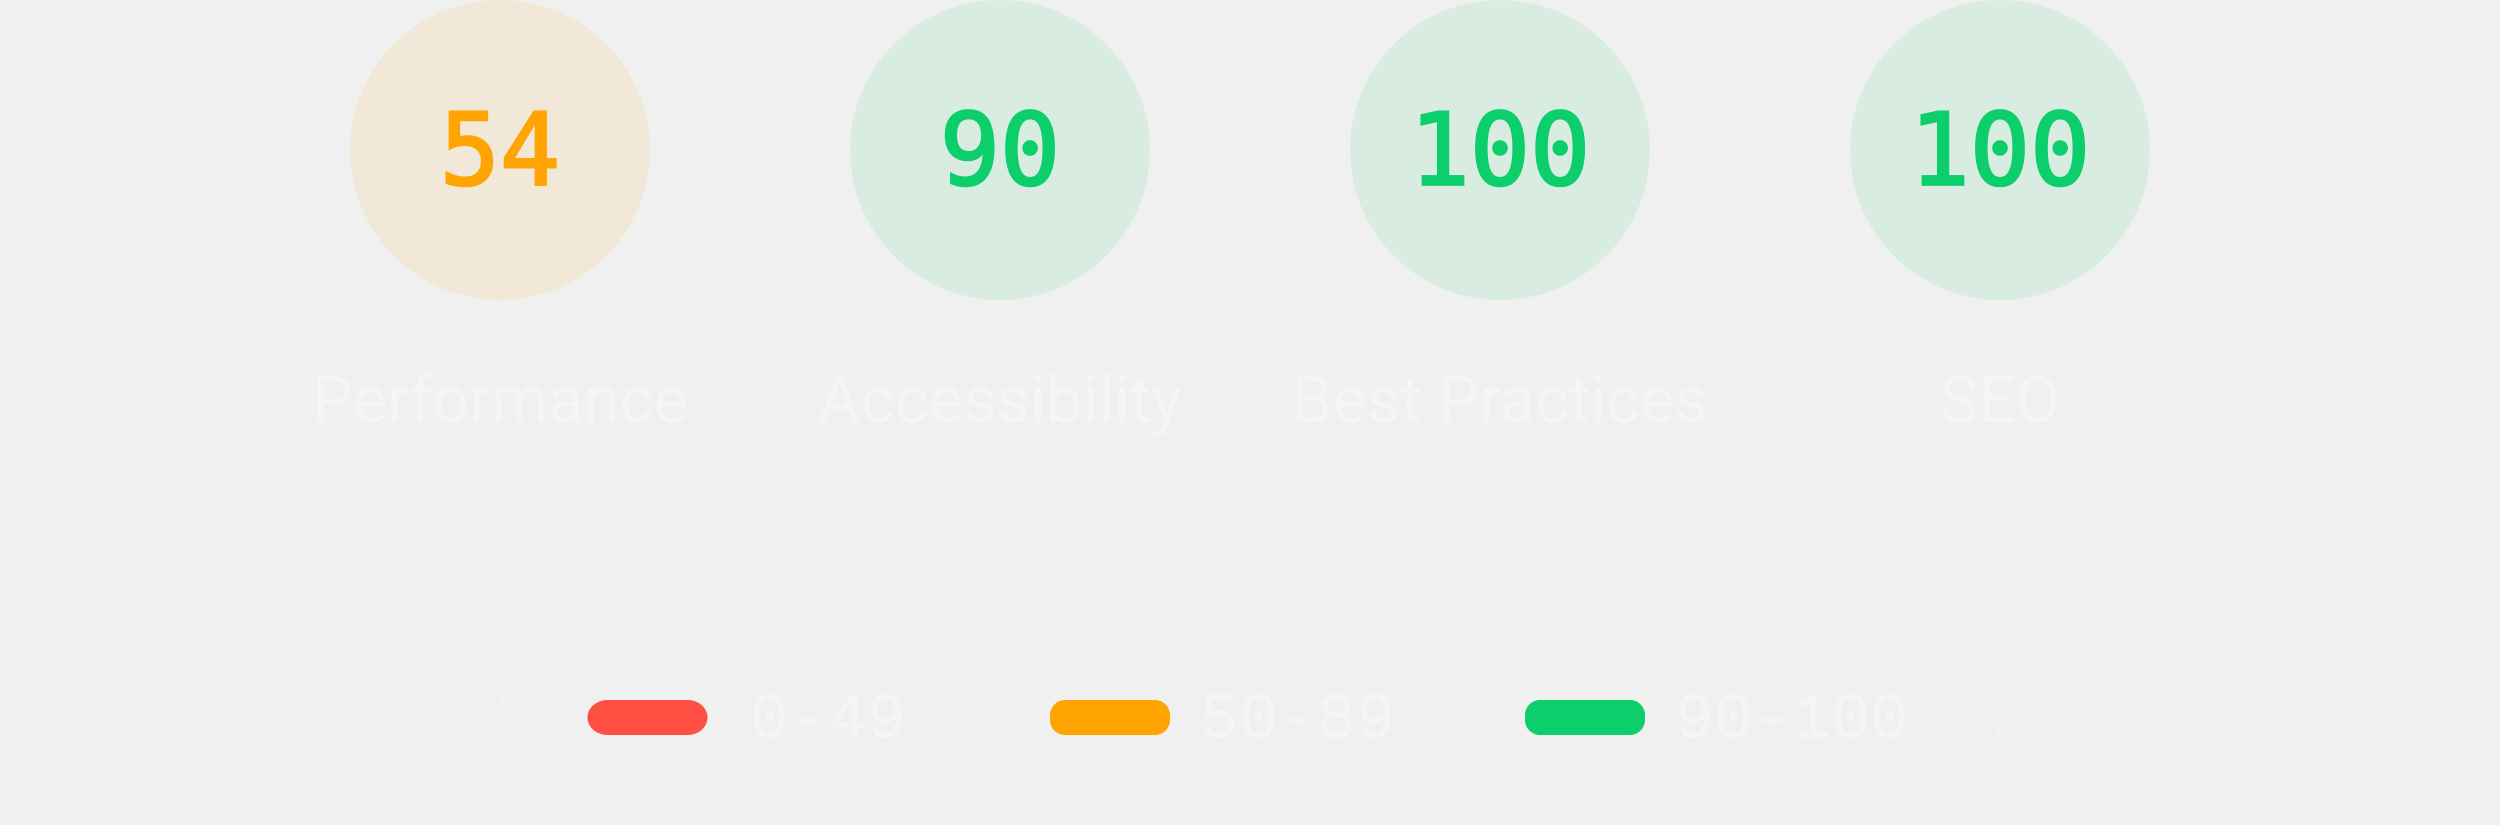
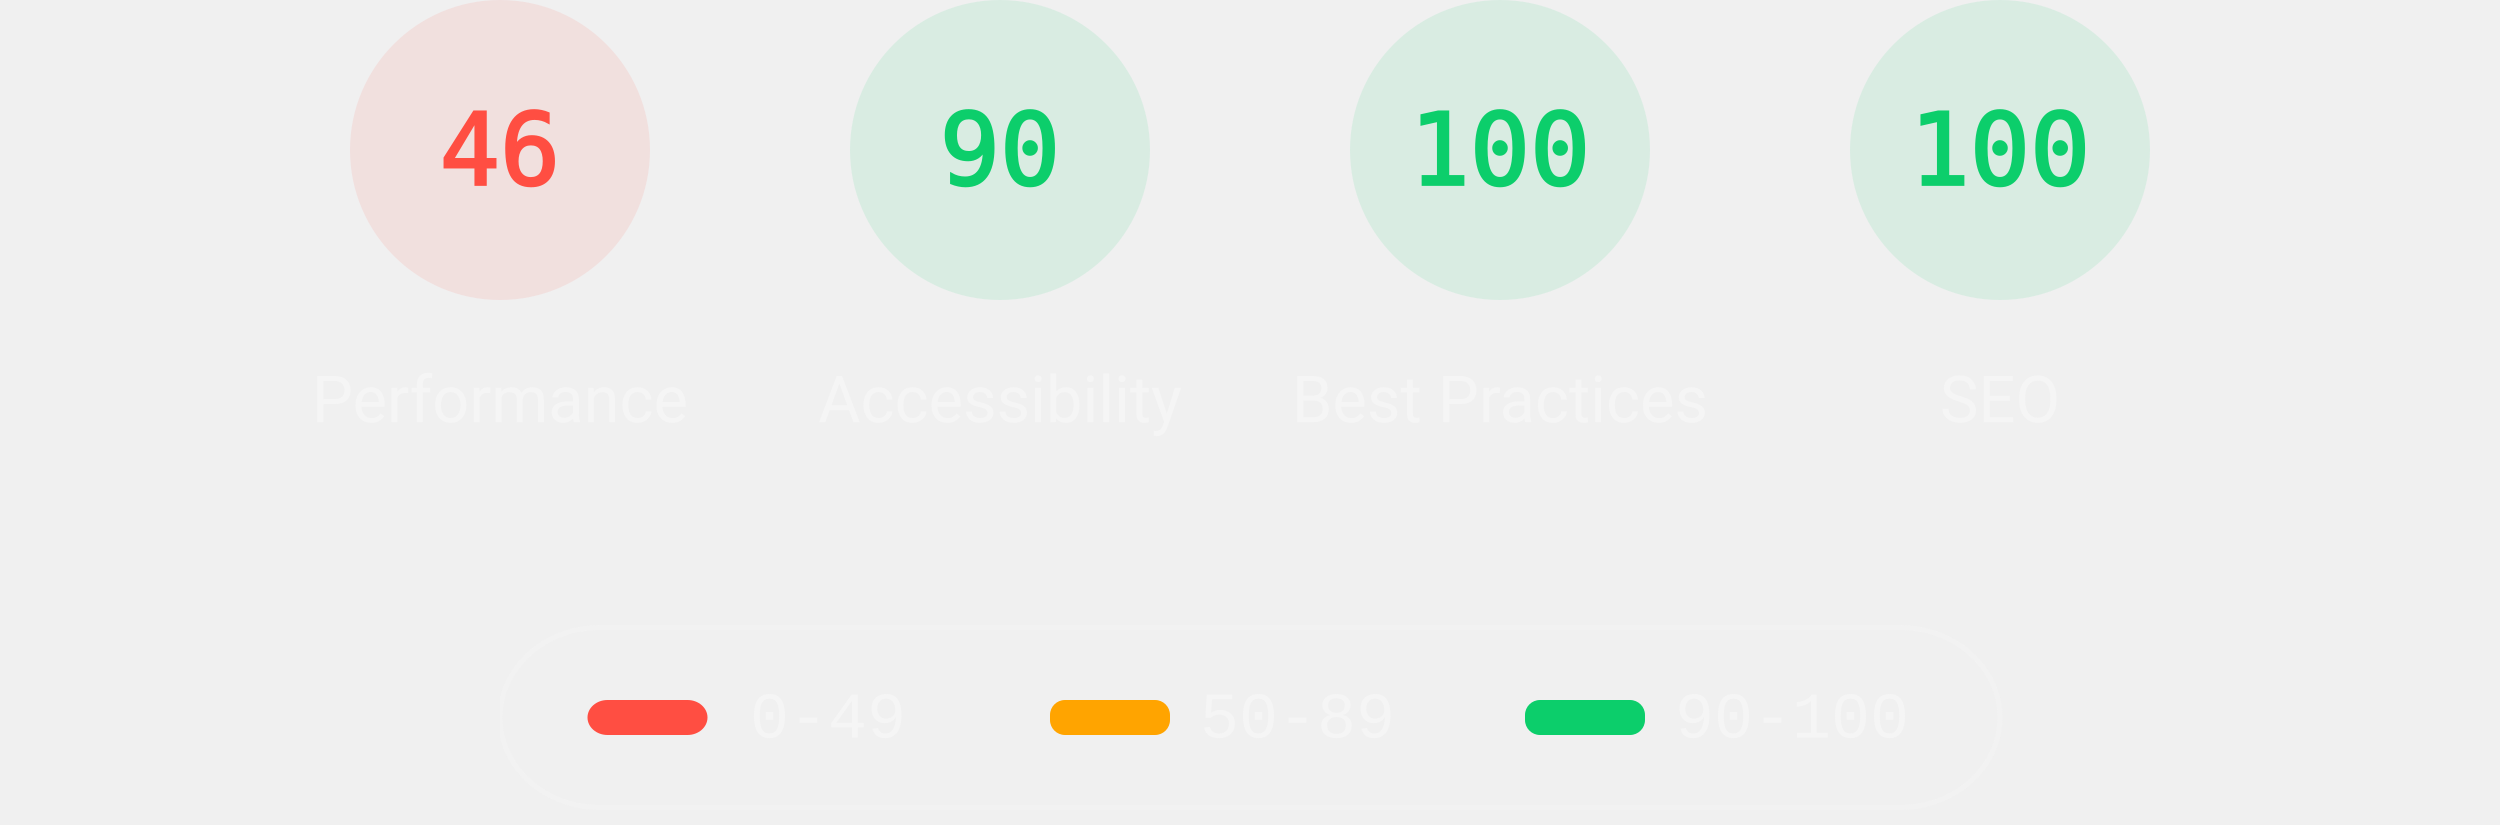
<svg xmlns="http://www.w3.org/2000/svg" class="theme--dark" fill="none" width="1000" height="330">
  <style>
			.gauge-base {
				opacity: 0.1
			}

			.gauge-arc {
				fill: none;
				animation-delay: 250ms;
				stroke-linecap: round;
				transform: rotate(-90deg);
				transform-origin: 100px 60px;
				animation: load-gauge 1s ease forwards
			}

			.guage-text {
				font-size: 40px;
				font-family: monospace;
				text-align: center
			}

			.guage-red {
				color: #ff4e42;
				fill: #ff4e42;
				stroke: #ff4e42
			}
			.guage-orange {
				color: #ffa400;
				fill: #ffa400;
				stroke: #ffa400
			}
			.guage-green {
				color: #0cce6b;
				fill: #0cce6b;
				stroke: #0cce6b
			}
			.theme--agnostic .guage-undefined {
				color: #5c5c5c;
				fill: #5c5c5c;
				stroke: #5c5c5c
			}
			.theme--light .guage-undefined {
				color: #1e1e1e;
				fill: #1e1e1e;
				stroke: #1e1e1e
			}
			.theme--dark .guage-undefined {
				color: #f5f5f5;
				fill: #f5f5f5;
				stroke: #f5f5f5
			}

			.guage-title {
				stroke: none;
				font-size: 26px;
				line-height: 26px;
				font-family: Roboto, Halvetica, Arial, sans-serif
			}
			.metric.guage-title {
				font-family: 'Courier New', Courier, monospace
			}
			.theme--agnostic .guage-title {
				color: #737373;
				fill: #737373
			}
			.theme--light .guage-title {
				color: #212121;
				fill: #212121
			}
			.theme--dark .guage-title {
				color: #f5f5f5;
				fill: #f5f5f5
			}

			@keyframes load-gauge {
				from {
					stroke-dasharray: 0 352.858
				}
			}
			.lh-gauge--pwa__disc {
				fill: #e0e0e0
			}
			.lh-gauge--pwa__logo {
				position: relative;
				fill: #b0b0b0
			}
			.lh-gauge--pwa__invisible {
				display: none
			}
			.lh-gauge--pwa__visible {
				display: inline
			}
			.guage-invisible {
				display: none
			}
			.lh-gauge--pwa__logo--primary-color {
				fill: #304ffe
			}
			.theme--agnostic .lh-gauge--pwa__logo--secondary-color {
				fill: #787878
			}
			.theme--light .lh-gauge--pwa__logo--secondary-color {
				fill: #3d3d3d
			}
			.theme--dark .lh-gauge--pwa__logo--secondary-color {
				fill: #d8b6b6
			}
			.theme--light #svg_2 {
				stroke: #00000022
			}
			.theme--agnostic #svg_2 {
				stroke: #616161
			}
			.theme--light #svg_2 {
				stroke: #00000022
			}
			.theme--dark #svg_2 {
				stroke: #f5f5f566
			}
		</style>
-   <svg class="guage-div guage-perf guage-orange" viewBox="0 0 200 200" width="200" height="200" x="100" y="0">
-     <circle class="gauge-base" r="56" cx="100" cy="60" stroke-width="8" />
-     <circle class="gauge-arc guage-arc-1" r="56" cx="100" cy="60" stroke-width="8" style="stroke-dasharray: 190.003, 351.858;" />
-     <text class="guage-text" x="100px" y="60px" alignment-baseline="central" dominant-baseline="central" text-anchor="middle">54</text>
+   <svg class="guage-div guage-perf guage-red" viewBox="0 0 200 200" width="200" height="200" x="100" y="0">
+     <circle class="gauge-base" r="56" cx="100" cy="60" stroke-width="8" />
+     <circle class="gauge-arc guage-arc-1" r="56" cx="100" cy="60" stroke-width="8" style="stroke-dasharray: 161.855, 351.858;" />
+     <text class="guage-text" x="100px" y="60px" alignment-baseline="central" dominant-baseline="central" text-anchor="middle">46</text>
    <text class="guage-title" x="100px" y="160px" alignment-baseline="central" dominant-baseline="central" text-anchor="middle">Performance</text>
  </svg>
  <svg class="guage-div guage-acc guage-green" viewBox="0 0 200 200" width="200" height="200" x="300" y="0">
    <circle class="gauge-base" r="56" cx="100" cy="60" stroke-width="8" />
    <circle class="gauge-arc guage-arc-2" r="56" cx="100" cy="60" stroke-width="8" style="stroke-dasharray: 316.672, 351.858;" />
    <text class="guage-text" x="100px" y="60px" alignment-baseline="central" dominant-baseline="central" text-anchor="middle">90</text>
    <text class="guage-title" x="100px" y="160px" alignment-baseline="central" dominant-baseline="central" text-anchor="middle">Accessibility</text>
  </svg>
  <svg class="guage-div guage-best guage-green" viewBox="0 0 200 200" width="200" height="200" x="500" y="0">
    <circle class="gauge-base" r="56" cx="100" cy="60" stroke-width="8" />
    <circle class="gauge-arc guage-arc-3" r="56" cx="100" cy="60" stroke-width="8" style="stroke-dasharray: 351.858, 351.858;" />
    <text class="guage-text" x="100px" y="60px" alignment-baseline="central" dominant-baseline="central" text-anchor="middle">100</text>
    <text class="guage-title" x="100px" y="160px" alignment-baseline="central" dominant-baseline="central" text-anchor="middle">Best Practices</text>
  </svg>
  <svg class="guage-div guage-seo guage-green" viewBox="0 0 200 200" width="200" height="200" x="700" y="0">
    <circle class="gauge-base" r="56" cx="100" cy="60" stroke-width="8" />
    <circle class="gauge-arc guage-arc-4" r="56" cx="100" cy="60" stroke-width="8" style="stroke-dasharray: 351.858, 351.858;" />
    <text class="guage-text" x="100px" y="60px" alignment-baseline="central" dominant-baseline="central" text-anchor="middle">100</text>
    <text class="guage-title" x="100px" y="160px" alignment-baseline="central" dominant-baseline="central" text-anchor="middle">SEO</text>
  </svg>
  <svg class="guage-div guage-pwa guage-invisible" viewBox="0 0 200 200" width="200" height="200" x="900" y="0">
    <svg viewBox="0 0 60 60" width="112" height="112" x="44" y="4">
      <defs>
        <linearGradient id="lh-gauge--pwa__check-circle__gradient-0" x1="50%" y1="0%" x2="50%" y2="100%">
          <stop stop-color="#00C852" offset="0%" />
          <stop stop-color="#009688" offset="100%" />
        </linearGradient>
        <linearGradient id="lh-gauge--pwa__installable__shadow-gradient-0" x1="76.056%" x2="24.111%" y1="82.995%" y2="24.735%">
          <stop stop-color="#A5D6A7" offset="0%" />
          <stop stop-color="#80CBC4" offset="100%" />
        </linearGradient>
        <linearGradient id="lh-gauge--pwa__fast-reliable__shadow-gradient-0" x1="76.056%" y1="82.995%" x2="25.678%" y2="26.493%">
          <stop stop-color="#64B5F6" offset="0%" />
          <stop stop-color="#2979FF" offset="100%" />
        </linearGradient>
        <g id="lh-gauge--pwa__fast-reliable-badge-0">
          <circle fill="#FFFFFF" cx="10" cy="10" r="10" />
          <path fill="#304FFE" d="M10 3.58l5.25 2.34v3.5c0 3.23-2.24 6.26-5.25 7-3.01-.74-5.25-3.77-5.25-7v-3.5L10 3.58zm-.47 10.74l2.76-4.83.03-.07c.04-.08 0-.24-.22-.24h-1.64l.47-3.26h-.47l-2.7 4.77c-.02.01.05-.1-.04.05-.09.16-.1.31.18.31h1.63l-.47 3.27h.47z" />
        </g>
        <g id="lh-gauge--pwa__installable-badge-0">
          <circle fill="#FFFFFF" cx="10" cy="10" r="10" />
          <path fill="#009688" d="M10 4.167A5.835 5.835 0 0 0 4.167 10 5.835 5.835 0 0 0 10 15.833 5.835 5.835 0 0 0 15.833 10 5.835 5.835 0 0 0 10 4.167zm2.917 6.416h-2.334v2.334H9.417v-2.334H7.083V9.417h2.334V7.083h1.166v2.334h2.334v1.166z" />
        </g>
      </defs>
      <g stroke="none" fill-rule="nonzero">
        <circle class="lh-gauge--pwa__disc" cx="30" cy="30" r="30" />
        <g class="lh-gauge--pwa__logo">
          <path d="M35.66 19.39l.7-1.75h2L37.4 15 38.6 12l3.4 9h-2.51l-.58-1.61z" />
          <path d="M33.52 21l3.65-9h-2.42l-2.5 5.82L30.5 12h-1.86l-1.9 5.82-1.35-2.65-1.21 3.72L25.4 21h2.38l1.72-5.2 1.64 5.2z" />
          <path fill-rule="nonzero" d="M20.3 17.91h1.48c.45 0 .85-.05 1.2-.15l.39-1.18 1.07-3.3a2.64 2.64 0 0 0-.28-.37c-.55-.6-1.36-.91-2.42-.91H18v9h2.3V17.9zm1.96-3.84c.22.22.33.5.33.87 0 .36-.1.65-.29.87-.2.23-.59.35-1.15.35h-.86v-2.41h.87c.52 0 .89.1 1.1.32z" />
        </g>
        <rect class="lh-gauge--pwa__component lh-gauge--pwa__na-line lh-gauge--pwa__invisible" fill="#FFFFFF" x="20" y="32" width="20" height="4" rx="2" />
        <g class="lh-gauge--pwa__component lh-gauge--pwa__fast-reliable-badge lh-gauge--pwa__invisible" transform="translate(20, 29)">
          <path fill="url(#lh-gauge--pwa__fast-reliable__shadow-gradient-0)" d="M33.63 19.49A30 30 0 0 1 16.2 30.36L3 17.14 17.14 3l16.49 16.49z" />
          <use href="#lh-gauge--pwa__fast-reliable-badge-0" />
        </g>
        <g class="lh-gauge--pwa__component lh-gauge--pwa__installable-badge lh-gauge--pwa__invisible" transform="translate(20, 29)">
          <path fill="url(#lh-gauge--pwa__installable__shadow-gradient-0)" d="M33.629 19.487c-4.272 5.453-10.391 9.39-17.415 10.869L3 17.142 17.142 3 33.63 19.487z" />
          <use href="#lh-gauge--pwa__installable-badge-0" />
        </g>
        <g class="lh-gauge--pwa__component lh-gauge--pwa__fast-reliable-installable-badges lh-gauge--pwa__invisible">
          <g transform="translate(8, 29)">
            <path fill="url(#lh-gauge--pwa__fast-reliable__shadow-gradient-0)" d="M16.321 30.463L3 17.143 17.142 3l22.365 22.365A29.864 29.864 0 0 1 22 31c-1.942 0-3.84-.184-5.679-.537z" />
            <use href="#lh-gauge--pwa__fast-reliable-badge-0" />
          </g>
          <g transform="translate(32, 29)">
            <path fill="url(#lh-gauge--pwa__installable__shadow-gradient-0)" d="M25.982 11.84a30.107 30.107 0 0 1-13.08 15.203L3 17.143 17.142 3l8.84 8.84z" />
            <use href="#lh-gauge--pwa__installable-badge-0" />
          </g>
        </g>
        <g class="lh-gauge--pwa__component lh-gauge--pwa__check-circle lh-gauge--pwa__invisible" transform="translate(18, 28)">
          <circle fill="#FFFFFF" cx="12" cy="12" r="12" />
          <path fill="url(#lh-gauge--pwa__check-circle__gradient-0)" d="M12 2a10 10 0 1 0 0 20 10 10 0 0 0 0-20zm-2 15l-5-5 1.41-1.41L10 14.17l7.59-7.59L19 8l-9 9z" />
        </g>
      </g>
    </svg>
    <text class="guage-title" y="160px" alignment-baseline="central" dominant-baseline="central" text-anchor="middle">
      <tspan x="100px" dy="-6px">Progressive</tspan>
      <tspan x="100px" dy="30px">Web App</tspan>
    </text>
  </svg>
  <svg width="604" height="76" x="200" y="250">
    <g>
      <rect fill="none" id="canvas_background" height="80" width="604" y="-1" x="-1" />
      <g display="none" overflow="visible" y="0" x="0" height="100%" width="100%" id="canvasGrid">
        <rect fill="url(#gridpattern)" stroke-width="0" y="0" x="0" height="100%" width="100%" />
      </g>
    </g>
    <g>
      <rect fill-opacity="0" stroke-width="2" rx="40" id="svg_2" height="72" width="600" y="1" x="0" fill="#000000" />
      <rect stroke="#000" rx="8" id="svg_3" height="14" width="48" y="30" x="35" stroke-opacity="null" stroke-width="0" fill="#ff4e42" />
      <rect stroke="#000" rx="6" id="svg_4" height="14" width="48" y="30" x="220" stroke-opacity="null" stroke-width="0" fill="#ffa400" />
      <rect stroke="#000" rx="6" id="svg_5" height="14" width="48" y="30" x="410" stroke-opacity="null" stroke-width="0" fill="#0cce6b" />
      <text class="metric guage-title" xml:space="preserve" text-anchor="start" font-size="26" id="svg_6" y="45" x="100" stroke-opacity="null" stroke-width="0" stroke="#000">0-49</text>
      <text class="metric guage-title" xml:space="preserve" text-anchor="start" font-size="26" id="svg_7" y="45" x="280" stroke-opacity="null" stroke-width="0" stroke="#000">50-89</text>
      <text class="metric guage-title" xml:space="preserve" text-anchor="start" font-size="26" id="svg_8" y="45" x="470" stroke-opacity="null" stroke-width="0" stroke="#000">90-100</text>
    </g>
  </svg>
</svg>
